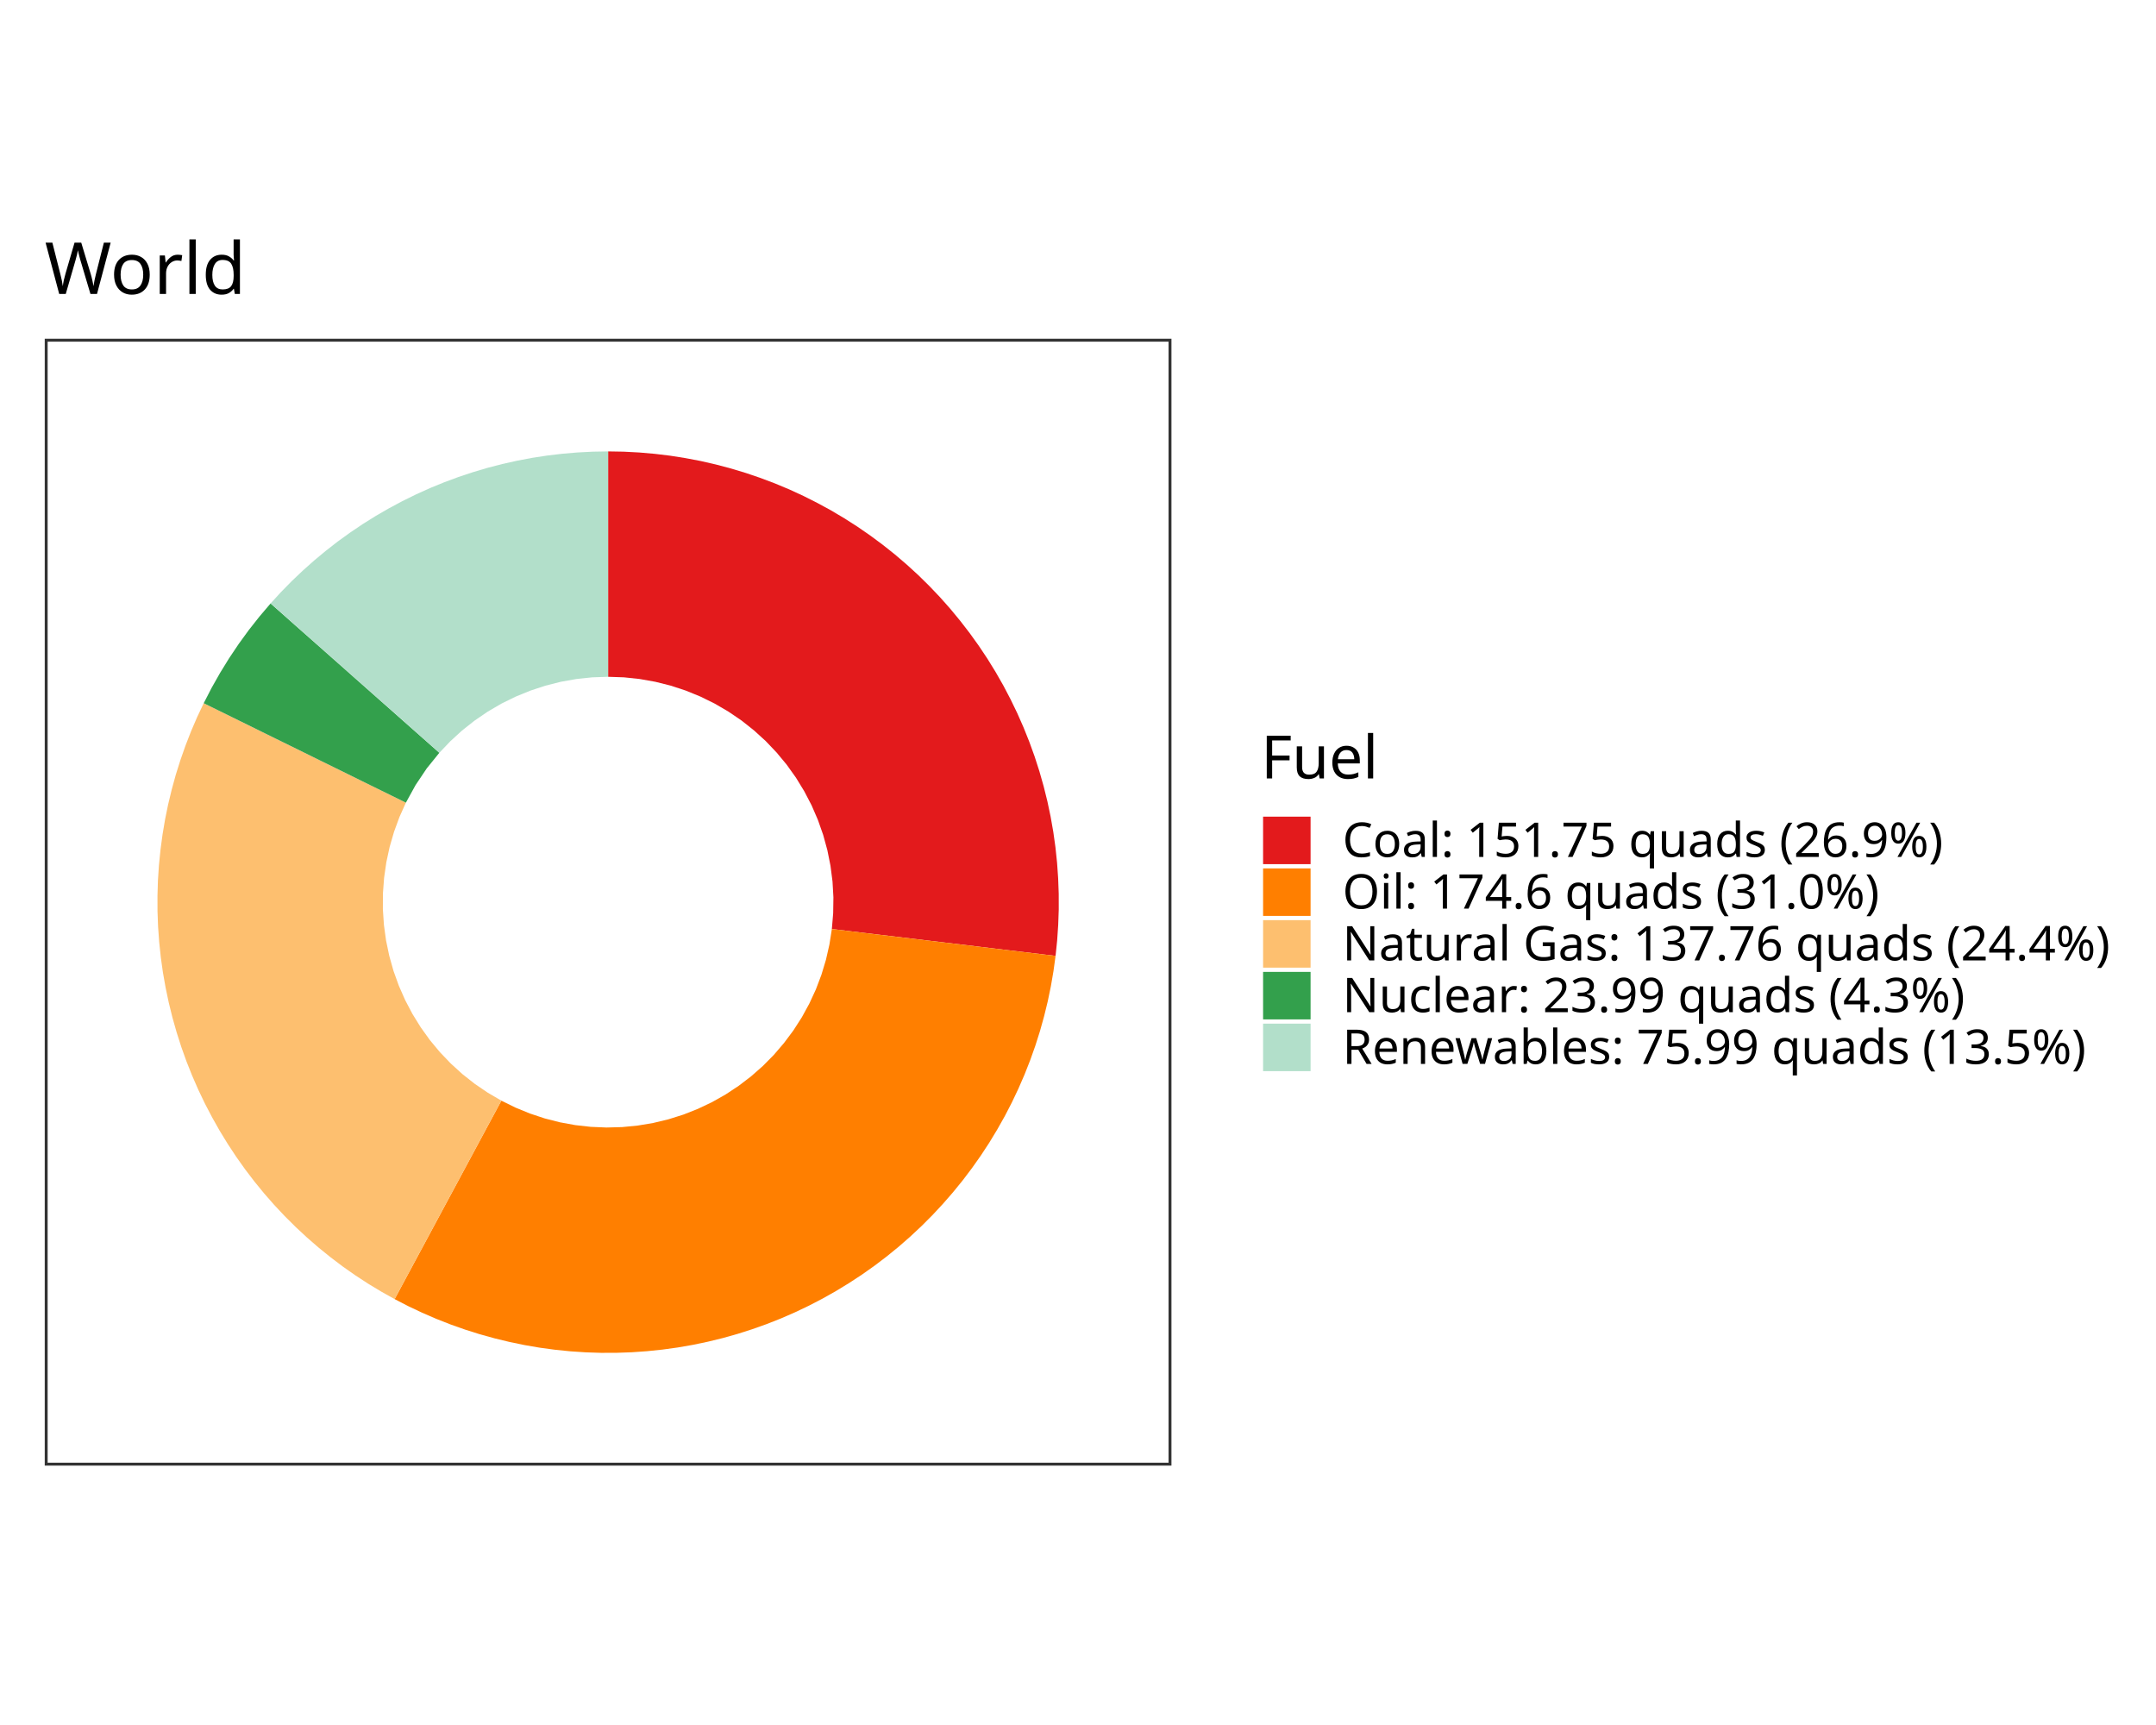
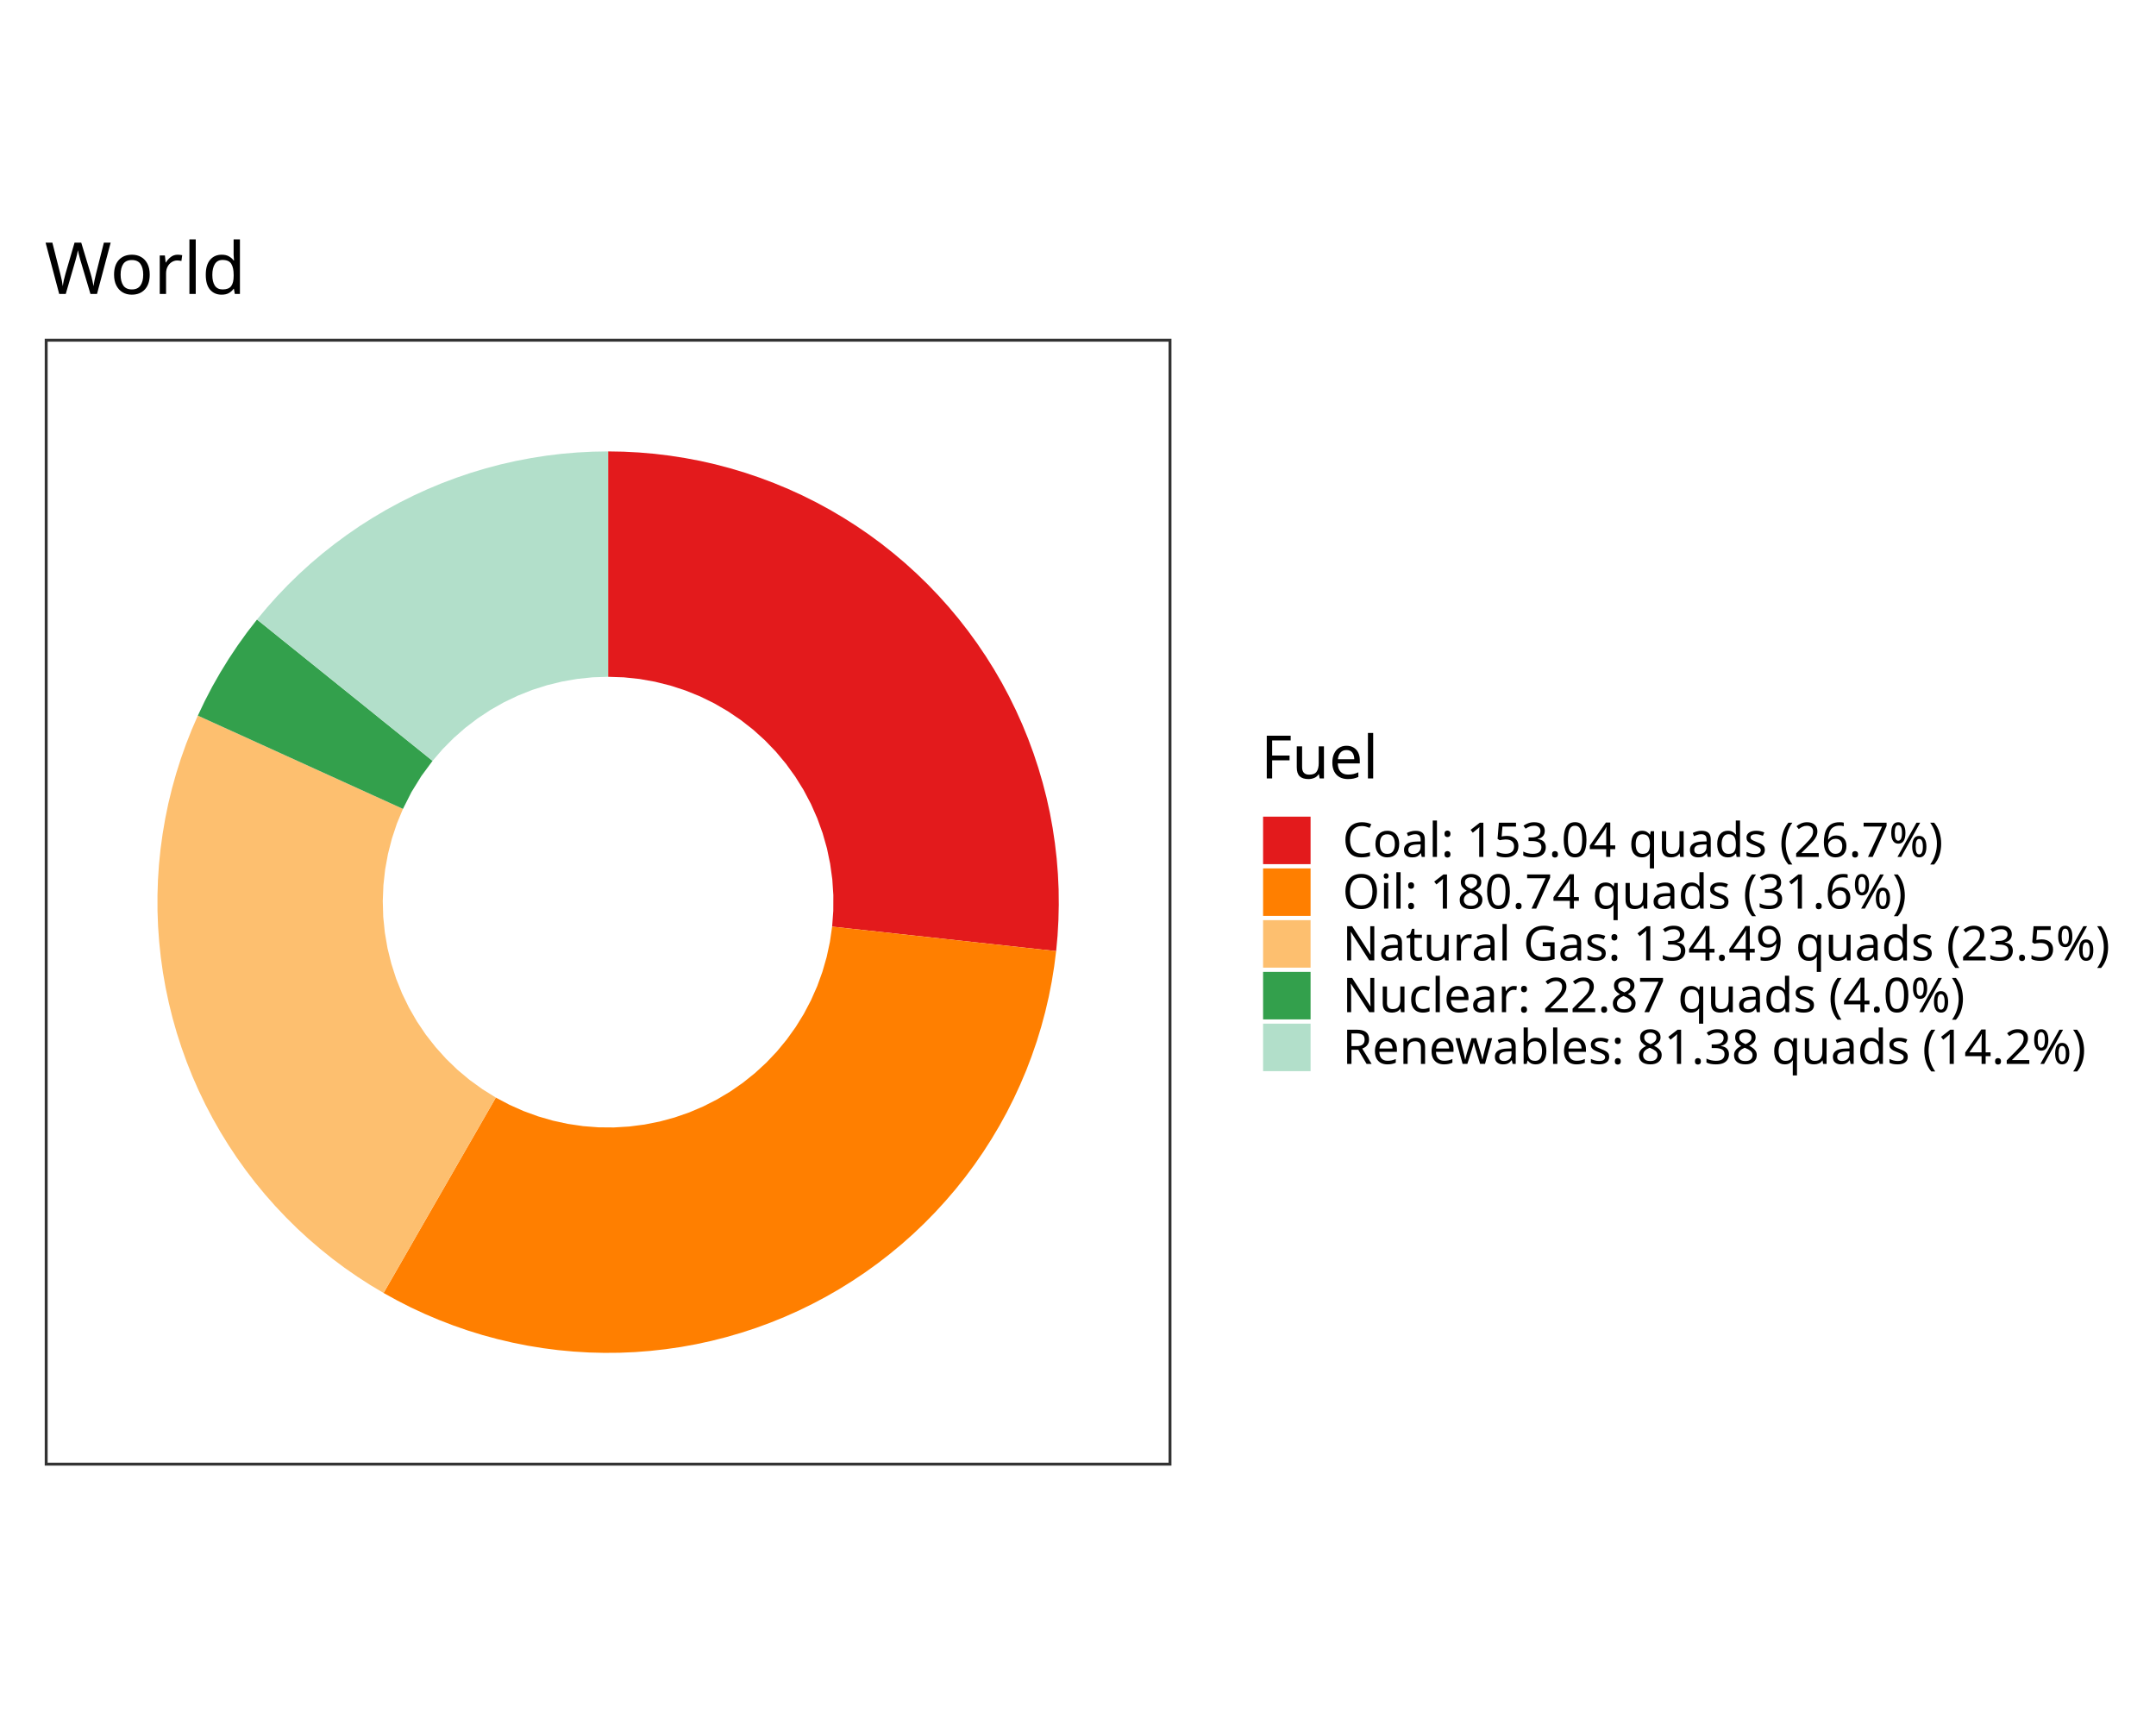
<svg xmlns="http://www.w3.org/2000/svg" class="svglite" data-engine-version="2.0" width="720.00pt" height="576.00pt" viewBox="0 0 720.00 576.00">
  <defs>
    <style type="text/css">
    .svglite line, .svglite polyline, .svglite polygon, .svglite path, .svglite rect, .svglite circle {
      fill: none;
      stroke: #000000;
      stroke-linecap: round;
      stroke-linejoin: round;
      stroke-miterlimit: 10.00;
    }
  </style>
  </defs>
  <rect width="100%" height="100%" style="stroke: none; fill: #FFFFFF;" />
  <defs>
    <clipPath id="cpMC4wMHw3MjAuMDB8MC4wMHw1NzYuMDA=">
      <rect x="0.00" y="0.00" width="720.00" height="576.00" />
    </clipPath>
  </defs>
  <g clip-path="url(#cpMC4wMHw3MjAuMDB8MC4wMHw1NzYuMDA=)">
</g>
  <defs>
    <clipPath id="cpMC4wMHw3MjAuMDB8NzEuNjh8NTA0LjMy">
      <rect x="0.00" y="71.68" width="720.00" height="432.64" />
    </clipPath>
  </defs>
  <g clip-path="url(#cpMC4wMHw3MjAuMDB8NzEuNjh8NTA0LjMy)">
    <rect x="-0" y="71.68" width="720.00" height="432.64" style="stroke-width: 1.94; stroke: #FFFFFF; fill: #FFFFFF;" />
  </g>
  <g clip-path="url(#cpMC4wMHw3MjAuMDB8MC4wMHw1NzYuMDA=)">
</g>
  <defs>
    <clipPath id="cpMTQuOTR8MzkxLjIxfDExMy4xMXw0ODkuMzc=">
      <rect x="14.94" y="113.11" width="376.27" height="376.27" />
    </clipPath>
  </defs>
  <g clip-path="url(#cpMTQuOTR8MzkxLjIxfDExMy4xMXw0ODkuMzc=)">
    <rect x="14.94" y="113.11" width="376.27" height="376.27" style="stroke-width: 1.94; stroke: none; fill: #FFFFFF;" />
-     <polygon points="277.80,310.21 283.13,310.85 288.47,311.49 293.81,312.13 299.14,312.77 304.48,313.41 309.82,314.05 315.15,314.69 320.49,315.33 325.83,315.97 331.17,316.62 336.50,317.26 341.84,317.90 347.18,318.54 352.51,319.18 353.04,314.01 353.39,308.83 353.57,303.65 353.56,298.45 353.37,293.27 353.01,288.09 352.47,282.92 351.75,277.78 350.85,272.67 349.78,267.59 348.53,262.55 347.11,257.56 345.52,252.62 343.75,247.73 341.82,242.91 339.73,238.16 337.47,233.49 335.06,228.89 332.48,224.38 329.76,219.97 326.88,215.65 323.85,211.43 320.68,207.32 317.37,203.31 313.93,199.43 310.35,195.67 306.65,192.03 302.82,188.53 298.87,185.15 294.81,181.92 290.64,178.83 286.37,175.88 281.99,173.08 277.53,170.43 272.97,167.95 268.33,165.61 263.62,163.44 258.83,161.44 253.97,159.60 249.06,157.93 244.09,156.43 239.07,155.10 234.01,153.94 228.91,152.97 223.78,152.16 218.63,151.54 213.45,151.09 208.27,150.82 203.08,150.73 203.08,156.11 203.08,161.48 203.08,166.86 203.08,172.23 203.08,177.61 203.08,182.98 203.08,188.36 203.08,193.73 203.08,199.11 203.08,204.49 203.08,209.86 203.08,215.24 203.08,220.61 203.08,225.99 208.37,226.17 213.64,226.73 218.86,227.66 224.00,228.95 229.03,230.60 233.94,232.61 238.69,234.95 243.27,237.62 247.65,240.60 251.80,243.89 255.72,247.46 259.37,251.30 262.75,255.38 265.83,259.70 268.59,264.22 271.04,268.92 273.14,273.78 274.90,278.78 276.30,283.89 277.34,289.08 278.02,294.34 278.32,299.63 278.24,304.93 277.80,310.21 " style="stroke-width: 1.07; stroke: none; fill: #E31A1C;" />
-     <polygon points="167.43,367.52 164.89,372.25 162.34,376.98 159.79,381.72 157.25,386.45 154.70,391.19 152.16,395.92 149.61,400.65 147.06,405.39 144.52,410.12 141.97,414.86 139.42,419.59 136.88,424.32 134.33,429.06 131.79,433.79 136.35,436.15 140.99,438.34 145.70,440.38 150.48,442.26 155.32,443.97 160.22,445.52 165.17,446.89 170.16,448.10 175.19,449.14 180.25,450.01 185.34,450.70 190.45,451.22 195.57,451.56 200.70,451.73 205.84,451.72 210.97,451.54 216.09,451.18 221.20,450.65 226.28,449.95 231.34,449.07 236.37,448.02 241.36,446.80 246.30,445.41 251.19,443.85 256.03,442.13 260.81,440.24 265.51,438.19 270.15,435.98 274.71,433.61 279.18,431.09 283.56,428.42 287.86,425.60 292.05,422.64 296.14,419.53 300.12,416.29 303.99,412.91 307.74,409.40 311.37,405.77 314.87,402.01 318.24,398.14 321.48,394.16 324.58,390.06 327.54,385.87 330.36,381.57 333.02,377.18 335.54,372.71 337.90,368.15 340.10,363.51 342.15,358.80 344.03,354.02 345.75,349.18 347.30,344.29 348.68,339.34 349.90,334.35 350.94,329.33 351.81,324.26 352.51,319.18 347.18,318.54 341.84,317.90 336.50,317.26 331.17,316.62 325.83,315.97 320.49,315.33 315.15,314.69 309.82,314.05 304.48,313.41 299.14,312.77 293.81,312.13 288.47,311.49 283.13,310.85 277.80,310.21 276.99,315.37 275.83,320.47 274.32,325.47 272.47,330.36 270.28,335.10 267.77,339.69 264.95,344.08 261.82,348.27 258.42,352.24 254.75,355.95 250.82,359.41 246.67,362.58 242.31,365.46 237.76,368.03 233.04,370.27 228.18,372.19 223.19,373.76 218.11,374.98 212.96,375.84 207.76,376.35 202.53,376.49 197.31,376.27 192.12,375.69 186.98,374.75 181.91,373.46 176.95,371.81 172.12,369.83 167.43,367.52 " style="stroke-width: 1.07; stroke: none; fill: #FF7F00;" />
-     <polygon points="135.55,268.02 130.73,265.65 125.91,263.28 121.08,260.91 116.26,258.53 111.44,256.16 106.61,253.79 101.79,251.41 96.97,249.04 92.14,246.67 87.32,244.30 82.50,241.92 77.67,239.55 72.85,237.18 68.03,234.81 65.84,239.45 63.81,244.16 61.95,248.95 60.25,253.79 58.71,258.68 57.35,263.63 56.15,268.62 55.12,273.65 54.27,278.71 53.59,283.80 53.08,288.90 52.74,294.02 52.59,299.15 52.60,304.29 52.79,309.41 53.16,314.53 53.70,319.64 54.41,324.72 55.30,329.77 56.36,334.80 57.59,339.78 58.99,344.72 60.55,349.60 62.28,354.43 64.18,359.20 66.24,363.91 68.45,368.53 70.83,373.08 73.35,377.55 76.03,381.93 78.85,386.21 81.82,390.40 84.93,394.48 88.18,398.46 91.56,402.32 95.07,406.06 98.71,409.68 102.47,413.18 106.34,416.54 110.33,419.77 114.42,422.87 118.62,425.82 122.92,428.63 127.31,431.28 131.79,433.79 134.33,429.06 136.88,424.32 139.42,419.59 141.97,414.86 144.52,410.12 147.06,405.39 149.61,400.65 152.16,395.92 154.70,391.19 157.25,386.45 159.79,381.72 162.34,376.98 164.89,372.25 167.43,367.52 162.90,364.87 158.56,361.92 154.44,358.67 150.56,355.14 146.93,351.35 143.57,347.31 140.51,343.05 137.75,338.59 135.30,333.94 133.19,329.14 131.41,324.20 129.99,319.15 128.92,314.02 128.21,308.82 127.86,303.58 127.88,298.33 128.27,293.10 129.02,287.90 130.13,282.77 131.59,277.74 133.40,272.81 135.55,268.02 " style="stroke-width: 1.07; stroke: none; fill: #FDBF6F;" />
-     <polygon points="146.72,251.37 142.70,247.81 138.67,244.25 134.64,240.68 130.62,237.12 126.59,233.56 122.57,230.00 118.54,226.44 114.52,222.87 110.49,219.31 106.47,215.75 102.44,212.19 98.41,208.63 94.39,205.06 90.36,201.50 86.64,205.88 83.08,210.39 79.70,215.04 76.50,219.81 73.49,224.70 70.66,229.70 68.03,234.81 72.85,237.18 77.67,239.55 82.50,241.92 87.32,244.30 92.14,246.67 96.97,249.04 101.79,251.41 106.61,253.79 111.44,256.16 116.26,258.53 121.08,260.91 125.91,263.28 130.73,265.65 135.55,268.02 138.78,262.15 142.51,256.58 146.72,251.37 " style="stroke-width: 1.07; stroke: none; fill: #33A04C;" />
-     <polygon points="203.08,225.99 203.08,220.61 203.08,215.24 203.08,209.86 203.08,204.49 203.08,199.11 203.08,193.73 203.08,188.36 203.08,182.98 203.08,177.61 203.08,172.23 203.08,166.86 203.08,161.48 203.08,156.11 203.08,150.73 197.98,150.82 192.90,151.08 187.82,151.51 182.76,152.11 177.72,152.88 172.71,153.83 167.74,154.94 162.81,156.22 157.92,157.67 153.09,159.28 148.31,161.05 143.60,162.98 138.95,165.08 134.38,167.33 129.89,169.73 125.48,172.28 121.16,174.98 116.93,177.83 112.80,180.81 108.78,183.94 104.86,187.20 101.06,190.59 97.37,194.10 93.80,197.74 90.36,201.50 94.39,205.06 98.41,208.63 102.44,212.19 106.47,215.75 110.49,219.31 114.52,222.87 118.54,226.44 122.57,230.00 126.59,233.56 130.62,237.12 134.64,240.68 138.67,244.25 142.70,247.81 146.72,251.37 150.38,247.52 154.29,243.94 158.45,240.65 162.83,237.65 167.41,234.97 172.17,232.63 177.09,230.62 182.13,228.96 187.27,227.66 192.50,226.73 197.77,226.17 203.08,225.99 " style="stroke-width: 1.07; stroke: none; fill: #B2DFCA;" />
+     <polygon points="277.89,309.41 283.23,310.00 288.57,310.58 293.92,311.16 299.26,311.75 304.60,312.33 309.95,312.91 315.29,313.50 320.64,314.08 325.98,314.67 331.32,315.25 336.67,315.83 342.01,316.42 347.35,317.00 352.70,317.58 353.17,312.45 353.46,307.30 353.58,302.14 353.53,296.98 353.29,291.83 352.88,286.69 352.29,281.56 351.53,276.46 350.60,271.38 349.49,266.35 348.20,261.35 346.75,256.40 345.13,251.50 343.34,246.66 341.39,241.89 339.27,237.18 337.00,232.55 334.57,228.00 331.98,223.54 329.24,219.17 326.35,214.89 323.32,210.72 320.15,206.65 316.84,202.69 313.39,198.85 309.82,195.13 306.12,191.54 302.30,188.07 298.36,184.74 294.32,181.54 290.16,178.48 285.90,175.57 281.55,172.81 277.10,170.19 272.56,167.73 267.95,165.43 263.26,163.29 258.49,161.31 253.66,159.49 248.78,157.84 243.84,156.36 238.85,155.04 233.81,153.90 228.75,152.94 223.65,152.15 218.53,151.53 213.39,151.09 208.24,150.82 203.08,150.73 203.08,156.11 203.08,161.48 203.08,166.86 203.08,172.23 203.08,177.61 203.08,182.98 203.08,188.36 203.08,193.73 203.08,199.11 203.08,204.49 203.08,209.86 203.08,215.24 203.08,220.61 203.08,225.99 208.34,226.17 213.58,226.72 218.76,227.64 223.87,228.92 228.88,230.55 233.76,232.52 238.49,234.84 243.04,237.48 247.40,240.43 251.55,243.67 255.46,247.21 259.11,251.00 262.48,255.04 265.57,259.31 268.35,263.78 270.81,268.44 272.93,273.25 274.72,278.21 276.16,283.27 277.23,288.43 277.95,293.64 278.30,298.90 278.28,304.16 277.89,309.41 " style="stroke-width: 1.07; stroke: none; stroke-linecap: butt; stroke-linejoin: miter; fill: #E31A1C;" />
+     <polygon points="165.58,366.49 162.91,371.15 160.23,375.81 157.55,380.47 154.87,385.13 152.19,389.79 149.52,394.45 146.84,399.11 144.16,403.77 141.48,408.43 138.80,413.09 136.13,417.76 133.45,422.42 130.77,427.08 128.09,431.74 132.60,434.22 137.18,436.56 141.85,438.73 146.59,440.74 151.39,442.59 156.25,444.28 161.17,445.80 166.14,447.14 171.15,448.32 176.20,449.33 181.28,450.16 186.38,450.82 191.51,451.30 196.64,451.61 201.79,451.74 206.94,451.70 212.08,451.48 217.21,451.08 222.32,450.51 227.42,449.77 232.48,448.85 237.51,447.76 242.50,446.49 247.44,445.06 252.34,443.46 257.17,441.69 261.94,439.76 266.64,437.67 271.27,435.41 275.82,433.00 280.28,430.44 284.65,427.72 288.93,424.86 293.11,421.85 297.18,418.70 301.14,415.42 304.99,412.00 308.71,408.45 312.32,404.77 315.79,400.98 319.14,397.07 322.35,393.04 325.42,388.91 328.34,384.68 331.12,380.34 333.75,375.92 336.23,371.41 338.55,366.81 340.71,362.14 342.72,357.40 344.55,352.59 346.23,347.73 347.73,342.81 349.07,337.83 350.24,332.82 351.23,327.77 352.05,322.69 352.70,317.58 347.35,317.00 342.01,316.42 336.67,315.83 331.32,315.25 325.98,314.67 320.64,314.08 315.29,313.50 309.95,312.91 304.60,312.33 299.26,311.75 293.92,311.16 288.57,310.58 283.23,310.00 277.89,309.41 277.15,314.51 276.07,319.54 274.65,324.48 272.90,329.32 270.81,334.03 268.42,338.58 265.71,342.96 262.71,347.14 259.44,351.11 255.90,354.84 252.11,358.33 248.09,361.55 243.87,364.48 239.45,367.12 234.86,369.45 230.12,371.47 225.26,373.15 220.29,374.50 215.25,375.50 210.14,376.16 205.01,376.47 199.86,376.43 194.73,376.03 189.64,375.28 184.61,374.19 179.67,372.76 174.83,370.99 170.13,368.90 165.58,366.49 " style="stroke-width: 1.07; stroke: none; stroke-linecap: butt; stroke-linejoin: miter; fill: #FF7F00;" />
+     <polygon points="134.57,270.10 129.68,267.87 124.79,265.65 119.89,263.42 115.00,261.20 110.11,258.97 105.21,256.75 100.32,254.52 95.43,252.30 90.53,250.07 85.64,247.85 80.75,245.62 75.85,243.40 70.96,241.18 66.07,238.95 64.01,243.69 62.12,248.50 60.39,253.36 58.83,258.29 57.44,263.26 56.22,268.28 55.18,273.34 54.31,278.44 53.61,283.55 53.09,288.69 52.75,293.85 52.59,299.01 52.60,304.18 52.79,309.34 53.16,314.49 53.70,319.63 54.42,324.75 55.31,329.83 56.38,334.89 57.62,339.90 59.03,344.87 60.62,349.79 62.37,354.65 64.28,359.45 66.36,364.17 68.60,368.83 71.00,373.40 73.55,377.89 76.26,382.29 79.12,386.60 82.12,390.80 85.26,394.90 88.55,398.89 91.97,402.76 95.52,406.51 99.19,410.14 102.99,413.64 106.91,417.01 110.94,420.25 115.07,423.34 119.32,426.29 123.66,429.09 128.09,431.74 130.77,427.08 133.45,422.42 136.13,417.76 138.80,413.09 141.48,408.43 144.16,403.77 146.84,399.11 149.52,394.45 152.19,389.79 154.87,385.13 157.55,380.47 160.23,375.81 162.91,371.15 165.58,366.49 161.10,363.69 156.81,360.59 152.76,357.20 148.95,353.52 145.42,349.59 142.16,345.43 139.21,341.04 136.57,336.46 134.26,331.70 132.29,326.79 130.68,321.76 129.41,316.62 128.52,311.41 127.98,306.15 127.83,300.86 128.04,295.58 128.62,290.32 129.57,285.12 130.88,280.00 132.55,274.98 134.57,270.10 " style="stroke-width: 1.07; stroke: none; stroke-linecap: butt; stroke-linejoin: miter; fill: #FDBF6F;" />
+     <polygon points="144.45,254.06 140.27,250.69 136.08,247.32 131.89,243.95 127.70,240.58 123.52,237.20 119.33,233.83 115.14,230.46 110.95,227.09 106.77,223.72 102.58,220.35 98.39,216.98 94.20,213.61 90.02,210.24 85.83,206.87 82.52,211.14 79.37,215.52 76.38,220.01 73.55,224.60 70.88,229.29 68.39,234.08 66.07,238.95 70.96,241.18 75.85,243.40 80.75,245.62 85.64,247.85 90.53,250.07 95.43,252.30 100.32,254.52 105.21,256.75 110.11,258.97 115.00,261.20 119.89,263.42 124.79,265.65 129.68,267.87 134.57,270.10 137.41,264.48 140.72,259.12 144.45,254.06 " style="stroke-width: 1.07; stroke: none; stroke-linecap: butt; stroke-linejoin: miter; fill: #33A04C;" />
+     <polygon points="203.08,225.99 203.08,220.61 203.08,215.24 203.08,209.86 203.08,204.49 203.08,199.11 203.08,193.73 203.08,188.36 203.08,182.98 203.08,177.61 203.08,172.23 203.08,166.86 203.08,161.48 203.08,156.11 203.08,150.73 197.91,150.82 192.75,151.09 187.60,151.53 182.46,152.15 177.36,152.95 172.28,153.92 167.24,155.06 162.24,156.38 157.29,157.87 152.39,159.53 147.55,161.35 142.78,163.34 138.08,165.49 133.46,167.80 128.92,170.27 124.46,172.90 120.10,175.67 115.84,178.60 111.68,181.67 107.62,184.88 103.68,188.22 99.86,191.70 96.16,195.31 92.58,199.05 89.14,202.90 85.83,206.87 90.02,210.24 94.20,213.61 98.39,216.98 102.58,220.35 106.77,223.72 110.95,227.09 115.14,230.46 119.33,233.83 123.52,237.20 127.70,240.58 131.89,243.95 136.08,247.32 140.27,250.69 144.45,254.06 147.83,250.14 151.47,246.47 155.35,243.06 159.46,239.92 163.77,237.07 168.27,234.52 172.93,232.29 177.73,230.38 182.66,228.81 187.68,227.58 192.77,226.70 197.91,226.16 203.08,225.99 " style="stroke-width: 1.07; stroke: none; stroke-linecap: butt; stroke-linejoin: miter; fill: #B2DFCA;" />
    <rect x="14.94" y="113.11" width="376.27" height="376.27" style="stroke-width: 1.94; stroke: #333333;" />
  </g>
  <g clip-path="url(#cpMC4wMHw3MjAuMDB8MC4wMHw1NzYuMDA=)">
    <rect x="411.14" y="234.14" width="298.90" height="134.20" style="stroke-width: 1.94; stroke: none; fill: #FFFFFF;" />
    <text x="421.10" y="259.94" style="font-size: 20.00px; font-family: sans;" textLength="38.90px" lengthAdjust="spacingAndGlyphs">Fuel</text>
    <rect x="421.10" y="271.98" width="17.28" height="17.28" style="stroke-width: 1.94; stroke: none; fill: #FFFFFF;" />
-     <rect x="421.81" y="272.69" width="15.86" height="15.86" style="stroke-width: 1.07; stroke: none; stroke-linecap: square; stroke-linejoin: miter; fill: #E31A1C;" />
+     <rect x="421.81" y="272.69" width="15.86" height="15.86" style="stroke-width: 1.07; stroke: none; stroke-linecap: butt; stroke-linejoin: miter; fill: #E31A1C;" />
    <rect x="421.10" y="289.26" width="17.28" height="17.28" style="stroke-width: 1.94; stroke: none; fill: #FFFFFF;" />
-     <rect x="421.81" y="289.97" width="15.86" height="15.86" style="stroke-width: 1.07; stroke: none; stroke-linecap: square; stroke-linejoin: miter; fill: #FF7F00;" />
+     <rect x="421.81" y="289.97" width="15.86" height="15.86" style="stroke-width: 1.07; stroke: none; stroke-linecap: butt; stroke-linejoin: miter; fill: #FF7F00;" />
    <rect x="421.10" y="306.54" width="17.28" height="17.28" style="stroke-width: 1.94; stroke: none; fill: #FFFFFF;" />
-     <rect x="421.81" y="307.25" width="15.86" height="15.86" style="stroke-width: 1.07; stroke: none; stroke-linecap: square; stroke-linejoin: miter; fill: #FDBF6F;" />
+     <rect x="421.81" y="307.25" width="15.86" height="15.86" style="stroke-width: 1.07; stroke: none; stroke-linecap: butt; stroke-linejoin: miter; fill: #FDBF6F;" />
    <rect x="421.10" y="323.82" width="17.28" height="17.28" style="stroke-width: 1.94; stroke: none; fill: #FFFFFF;" />
-     <rect x="421.81" y="324.53" width="15.86" height="15.86" style="stroke-width: 1.07; stroke: none; stroke-linecap: square; stroke-linejoin: miter; fill: #33A04C;" />
+     <rect x="421.81" y="324.53" width="15.86" height="15.86" style="stroke-width: 1.07; stroke: none; stroke-linecap: butt; stroke-linejoin: miter; fill: #33A04C;" />
    <rect x="421.10" y="341.10" width="17.28" height="17.28" style="stroke-width: 1.94; stroke: none; fill: #FFFFFF;" />
-     <rect x="421.81" y="341.81" width="15.86" height="15.86" style="stroke-width: 1.07; stroke: none; stroke-linecap: square; stroke-linejoin: miter; fill: #B2DFCA;" />
-     <text x="448.34" y="286.13" style="font-size: 16.00px; font-family: sans;" textLength="199.26px" lengthAdjust="spacingAndGlyphs">Coal: 151.75 quads (26.9%)</text>
-     <text x="448.34" y="303.41" style="font-size: 16.00px; font-family: sans;" textLength="177.00px" lengthAdjust="spacingAndGlyphs">Oil: 174.6 quads (31.0%)</text>
-     <text x="448.34" y="320.69" style="font-size: 16.00px; font-family: sans;" textLength="251.73px" lengthAdjust="spacingAndGlyphs">Natural Gas: 137.76 quads (24.4%)</text>
-     <text x="448.34" y="337.97" style="font-size: 16.00px; font-family: sans;" textLength="203.69px" lengthAdjust="spacingAndGlyphs">Nuclear: 23.99 quads (4.3%)</text>
-     <text x="448.34" y="355.25" style="font-size: 16.00px; font-family: sans;" textLength="245.52px" lengthAdjust="spacingAndGlyphs">Renewables: 75.99 quads (13.5%)</text>
+     <rect x="421.81" y="341.81" width="15.86" height="15.86" style="stroke-width: 1.07; stroke: none; stroke-linecap: butt; stroke-linejoin: miter; fill: #B2DFCA;" />
+     <text x="448.34" y="286.13" style="font-size: 16.00px; font-family: sans;" textLength="199.26px" lengthAdjust="spacingAndGlyphs">Coal: 153.04 quads (26.7%)</text>
+     <text x="448.34" y="303.41" style="font-size: 16.00px; font-family: sans;" textLength="185.90px" lengthAdjust="spacingAndGlyphs">Oil: 180.74 quads (31.6%)</text>
+     <text x="448.34" y="320.69" style="font-size: 16.00px; font-family: sans;" textLength="251.73px" lengthAdjust="spacingAndGlyphs">Natural Gas: 134.49 quads (23.5%)</text>
+     <text x="448.34" y="337.97" style="font-size: 16.00px; font-family: sans;" textLength="203.69px" lengthAdjust="spacingAndGlyphs">Nuclear: 22.87 quads (4.0%)</text>
+     <text x="448.34" y="355.25" style="font-size: 16.00px; font-family: sans;" textLength="245.52px" lengthAdjust="spacingAndGlyphs">Renewables: 81.38 quads (14.2%)</text>
    <text x="14.94" y="98.16" style="font-size: 24.00px; font-family: sans;" textLength="62.67px" lengthAdjust="spacingAndGlyphs">World</text>
  </g>
</svg>
